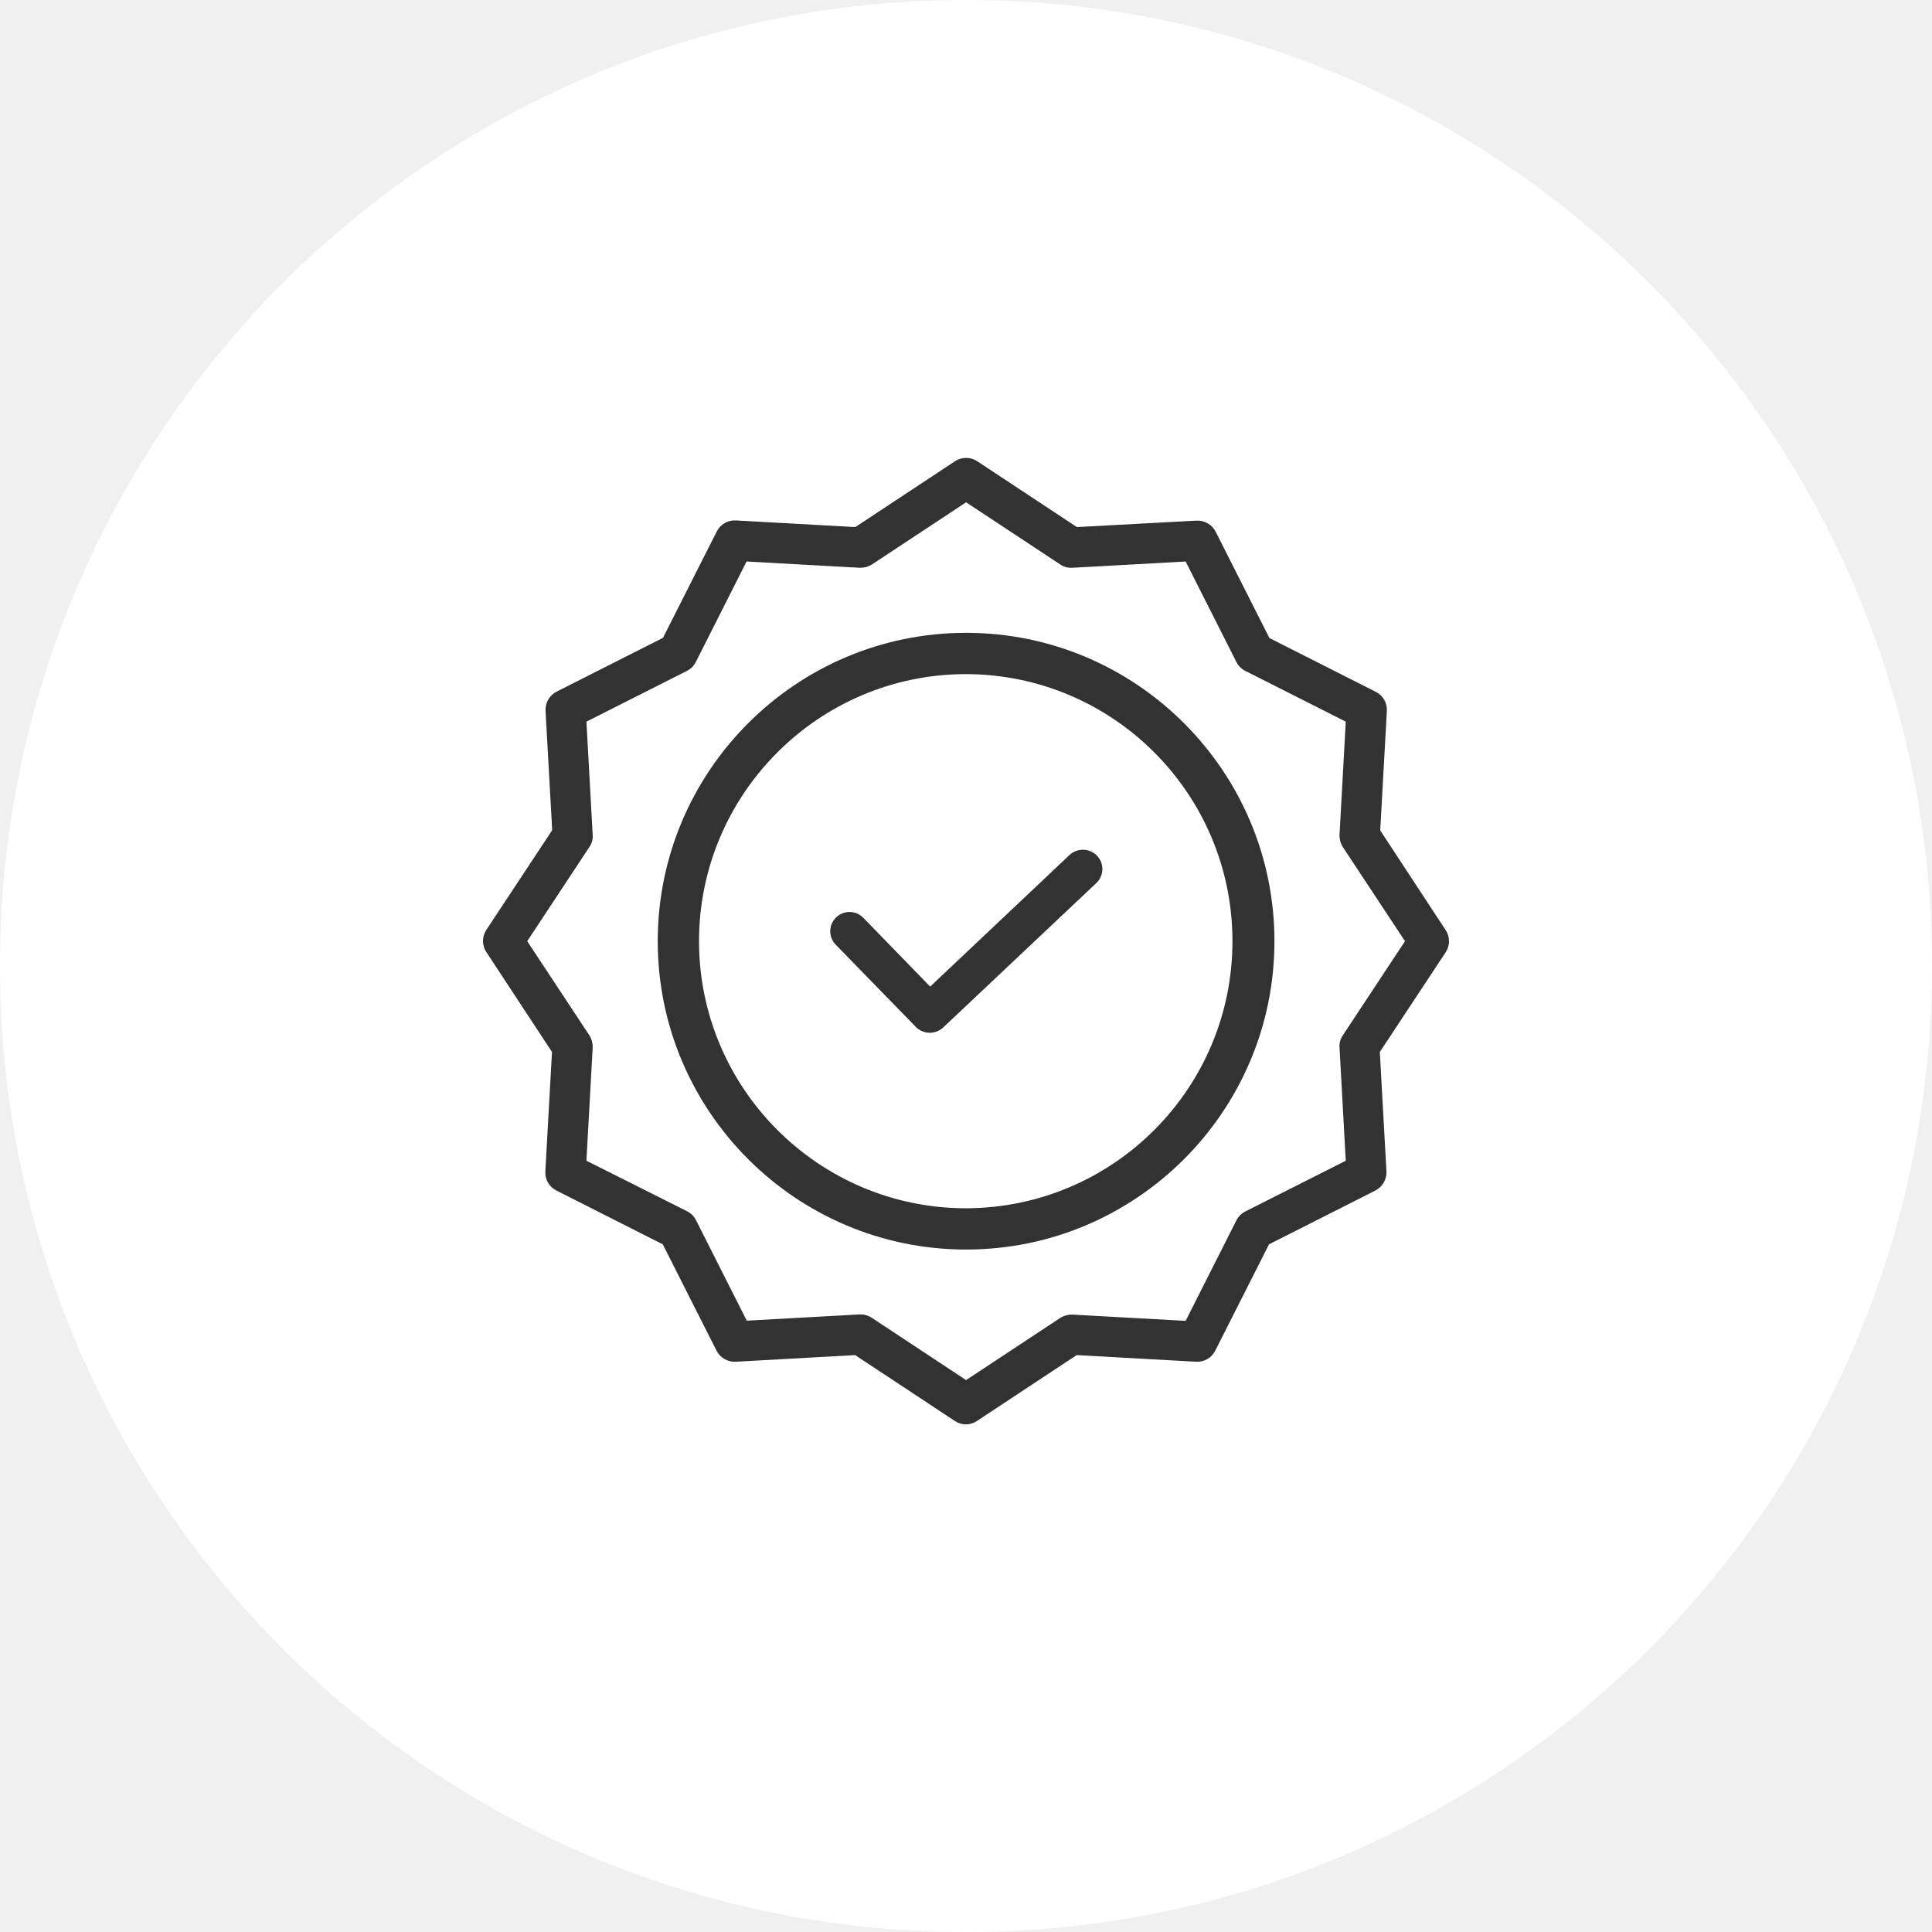
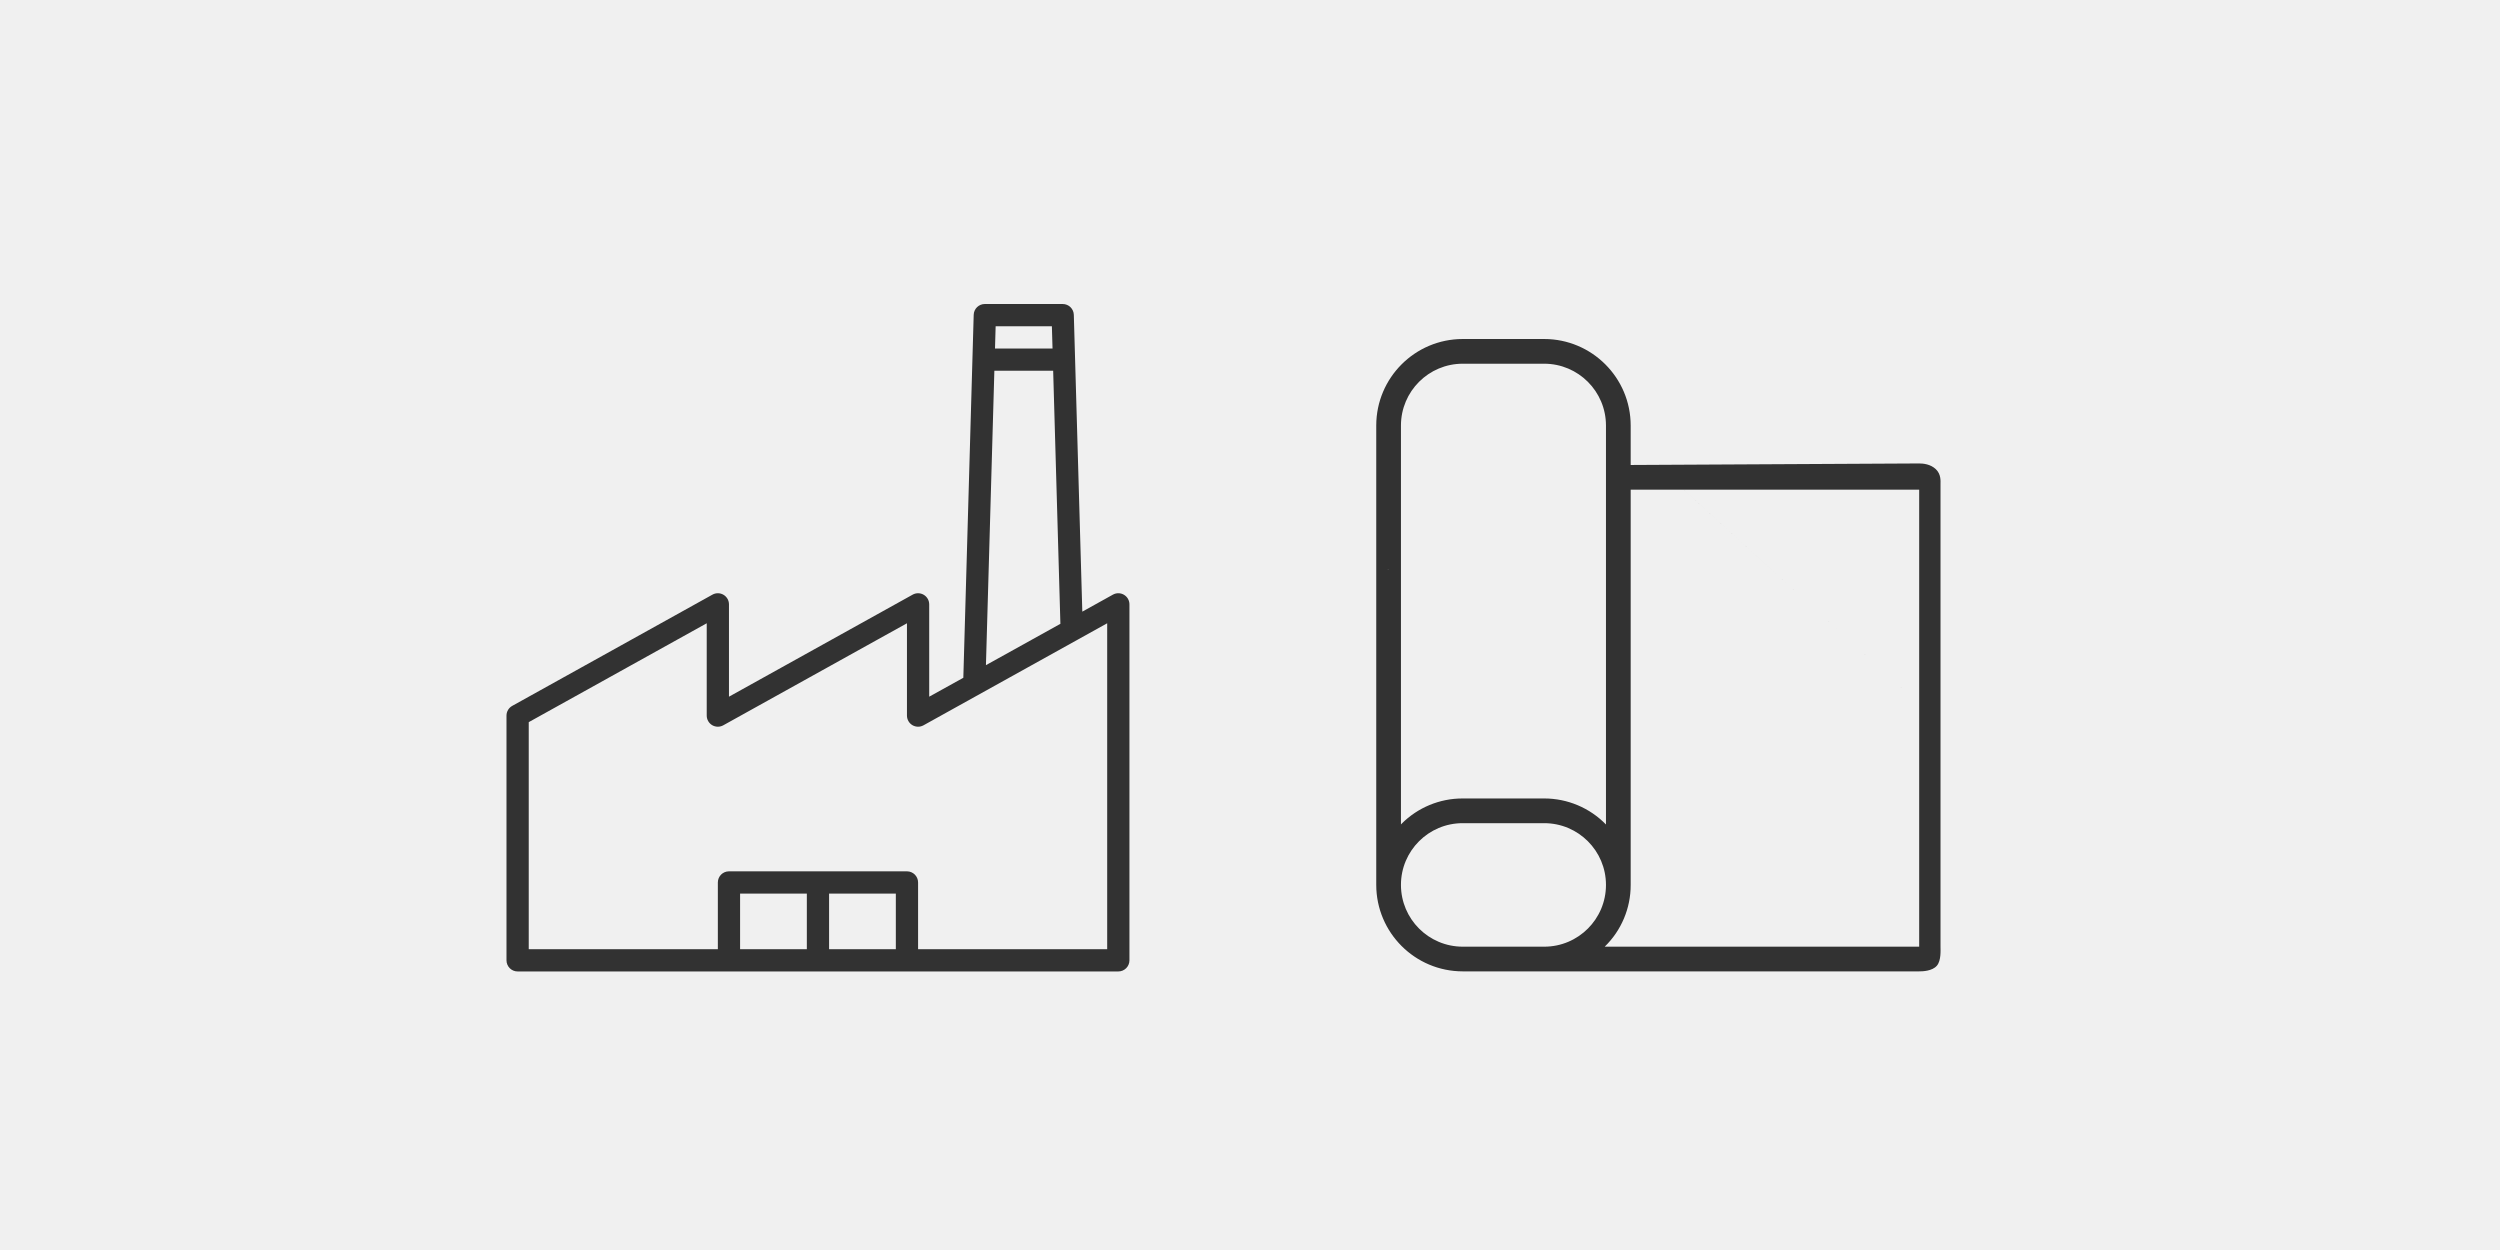
- <svg xmlns="http://www.w3.org/2000/svg" width="1000" height="1000" viewBox="0 0 1000 1000">
-   <g id="Group_130" data-name="Group 130" transform="translate(-3663 -4299)">
-     <circle id="Ellipse_6" data-name="Ellipse 6" cx="500" cy="500" r="500" transform="translate(3663 4299)" fill="#fff" />
-     <g id="Group_124" data-name="Group 124">
-       <path id="Path_112" data-name="Path 112" d="M293.773,195.352l-72.1,68.1-34.6-35.6a9.971,9.971,0,1,0-14.3,13.9l41.5,42.6a10.155,10.155,0,0,0,14.1.3l79.3-74.8a9.963,9.963,0,0,0,.4-14.1A10.206,10.206,0,0,0,293.773,195.352Zm0,0" transform="translate(3922.785 4546.21)" fill="#323232" />
-       <path id="Path_113" data-name="Path 113" d="M250.473,90.551c-88.024,0-159.6,71.577-159.6,159.6s71.574,159.608,159.6,159.608,159.6-71.577,159.6-159.608S338.5,90.551,250.473,90.551Zm0,297.846c-76.273,0-138.233-62.07-138.233-138.242S174.2,111.917,250.473,111.917a138.24,138.24,0,0,1,0,276.479Zm0,0" transform="translate(3912.575 4536.001)" fill="#323232" />
-       <path id="Path_114" data-name="Path 114" d="M464.823,192.816l3.441-61.823a10.4,10.4,0,0,0-5.734-9.9L407.483,93.254,379.648,38.207a10.579,10.579,0,0,0-9.9-5.734l-61.929,3.339L256.21,1.719a10.42,10.42,0,0,0-11.468,0L193.136,35.813l-61.819-3.441a10.384,10.384,0,0,0-9.9,5.734L93.574,93.152,38.531,120.987a10.564,10.564,0,0,0-5.734,9.9l3.437,61.823L2.144,244.32a10.42,10.42,0,0,0,0,11.468L36.133,307.5l-3.441,61.823a10.4,10.4,0,0,0,5.734,9.9l55.047,27.835L121.307,462.1a10.564,10.564,0,0,0,9.9,5.734l61.823-3.441,51.606,34.09a10.151,10.151,0,0,0,11.468,0l51.606-34.09,61.823,3.441a10.405,10.405,0,0,0,9.9-5.734l27.835-55.047,55.047-27.835a10.575,10.575,0,0,0,5.734-9.9L464.615,307.5l34.09-51.606a10.42,10.42,0,0,0,0-11.468ZM445.43,298.947a9.79,9.79,0,0,0-1.666,6.361l3.229,58.484-52.021,26.271a10.288,10.288,0,0,0-4.586,4.59l-26.275,52.021-58.484-3.229a11.389,11.389,0,0,0-6.361,1.666l-48.792,32.217L201.688,445.11a10.32,10.32,0,0,0-5.734-1.772h-.521l-58.488,3.233-26.271-52.025a10.268,10.268,0,0,0-4.59-4.586L53.958,363.792l3.233-58.484a11.393,11.393,0,0,0-1.67-6.361L23.309,250.156l32.213-48.792a9.757,9.757,0,0,0,1.67-6.357l-3.233-58.488,52.025-26.271a10.279,10.279,0,0,0,4.586-4.586l26.271-52.025,58.488,3.233a11.443,11.443,0,0,0,6.361-1.67l48.787-32.213L299.267,55.2a9.775,9.775,0,0,0,6.361,1.67l58.484-3.233,26.275,52.025a10.279,10.279,0,0,0,4.586,4.586l52.021,26.271-3.229,58.488a11.418,11.418,0,0,0,1.666,6.357l32.217,48.792Zm0,0" transform="translate(3912.575 4536.001)" fill="#323232" />
+ <svg xmlns="http://www.w3.org/2000/svg" width="2000" height="1000" viewBox="0 0 2000 1000">
+   <g id="Group_172" data-name="Group 172" transform="translate(-11691 -5591)">
+     <rect id="Rectangle_7" data-name="Rectangle 7" width="2000" height="1000" transform="translate(11691 5591)" fill="none" />
+     <g id="factory" transform="translate(11979.191 5645.205)">
+       <g id="Group_109" data-name="Group 109" transform="translate(117 189)">
+         <g id="Group_108" data-name="Group 108">
+           <path id="Path_107" data-name="Path 107" d="M509.973,232.61a8.9,8.9,0,0,0-8.828-.107L476.654,246.11,469.864,8.65a8.9,8.9,0,0,0-8.9-8.65h-62.3a8.9,8.9,0,0,0-8.9,8.65l-8.294,290.366-27.3,15.129V240.281a8.9,8.9,0,0,0-13.216-7.778L193.986,314.145V240.281a8.9,8.9,0,0,0-13.215-7.778L20.583,321.5A8.9,8.9,0,0,0,16,329.274V525.059a8.9,8.9,0,0,0,8.9,8.9H505.461a8.9,8.9,0,0,0,8.9-8.9V240.281A8.9,8.9,0,0,0,509.973,232.61ZM407.32,17.8h44.995l.516,17.8H406.813ZM406.3,53.4h47.042l5.785,202.45L399.56,288.925ZM256.281,516.159h-53.4v-44.5h53.4Zm71.194,0h-53.4v-44.5h53.4Zm169.087,0H345.274v-53.4a8.9,8.9,0,0,0-8.9-8.9H193.986a8.9,8.9,0,0,0-8.9,8.9v53.4H33.8V334.516L176.187,255.41v73.864a8.9,8.9,0,0,0,13.215,7.778L336.375,255.41v73.864a8.9,8.9,0,0,0,13.216,7.778l83.929-46.623,39.015-21.67,24.028-13.349Z" transform="translate(-16 0)" fill="#323232" />
+         </g>
+       </g>
+     </g>
+     <g id="Group_166" data-name="Group 166" transform="translate(12792 5862.205)">
+       <path id="Path_104" data-name="Path 104" d="M434.343,99.553l-230.8,1.23V69.165A69.243,69.243,0,0,0,134.378,0H69.165A69.243,69.243,0,0,0,0,69.165V174.886a9.881,9.881,0,0,0,19.761,0V69.165a49.46,49.46,0,0,1,49.4-49.4h65.213a49.46,49.46,0,0,1,49.4,49.4V388.389a68.948,68.948,0,0,0-49.4-20.826H69.165a68.753,68.753,0,0,0-48.914,20.258c-.168.168-.324.345-.49.515V174.886c0-4.261-2.548,1.488-6.621,0-.769-.287-2.064,9.881-3.26,9.881C4.424,184.767,0,169.43,0,174.886V436.728a69.243,69.243,0,0,0,69.165,69.165H434.343c2.679,0,10.438-.176,14.177-4.562,3.48-4.079,2.894-12.422,2.894-15.2V115.92c0-2.319.531-7.667-3.737-11.758S437.481,99.553,434.343,99.553Zm-62.686,20.992h62.686V291.887L245.9,120.545Zm62.686,0h0Zm-188.438,0L434.343,291.887V486.132h23.439L203.543,231.893V120.545ZM332.02,486.132,203.543,357.647V231.893L457.782,486.132Zm-312.259-49.4a49.376,49.376,0,0,1,49.4-49.4h65.213a49.4,49.4,0,0,1,0,98.807H69.165A49.46,49.46,0,0,1,19.761,436.728Zm183.782,0V357.647L332.02,486.132H182.77a68.666,68.666,0,0,0,20.773-49.4Z" transform="translate(0 0)" fill="#323232" />
    </g>
  </g>
</svg>
